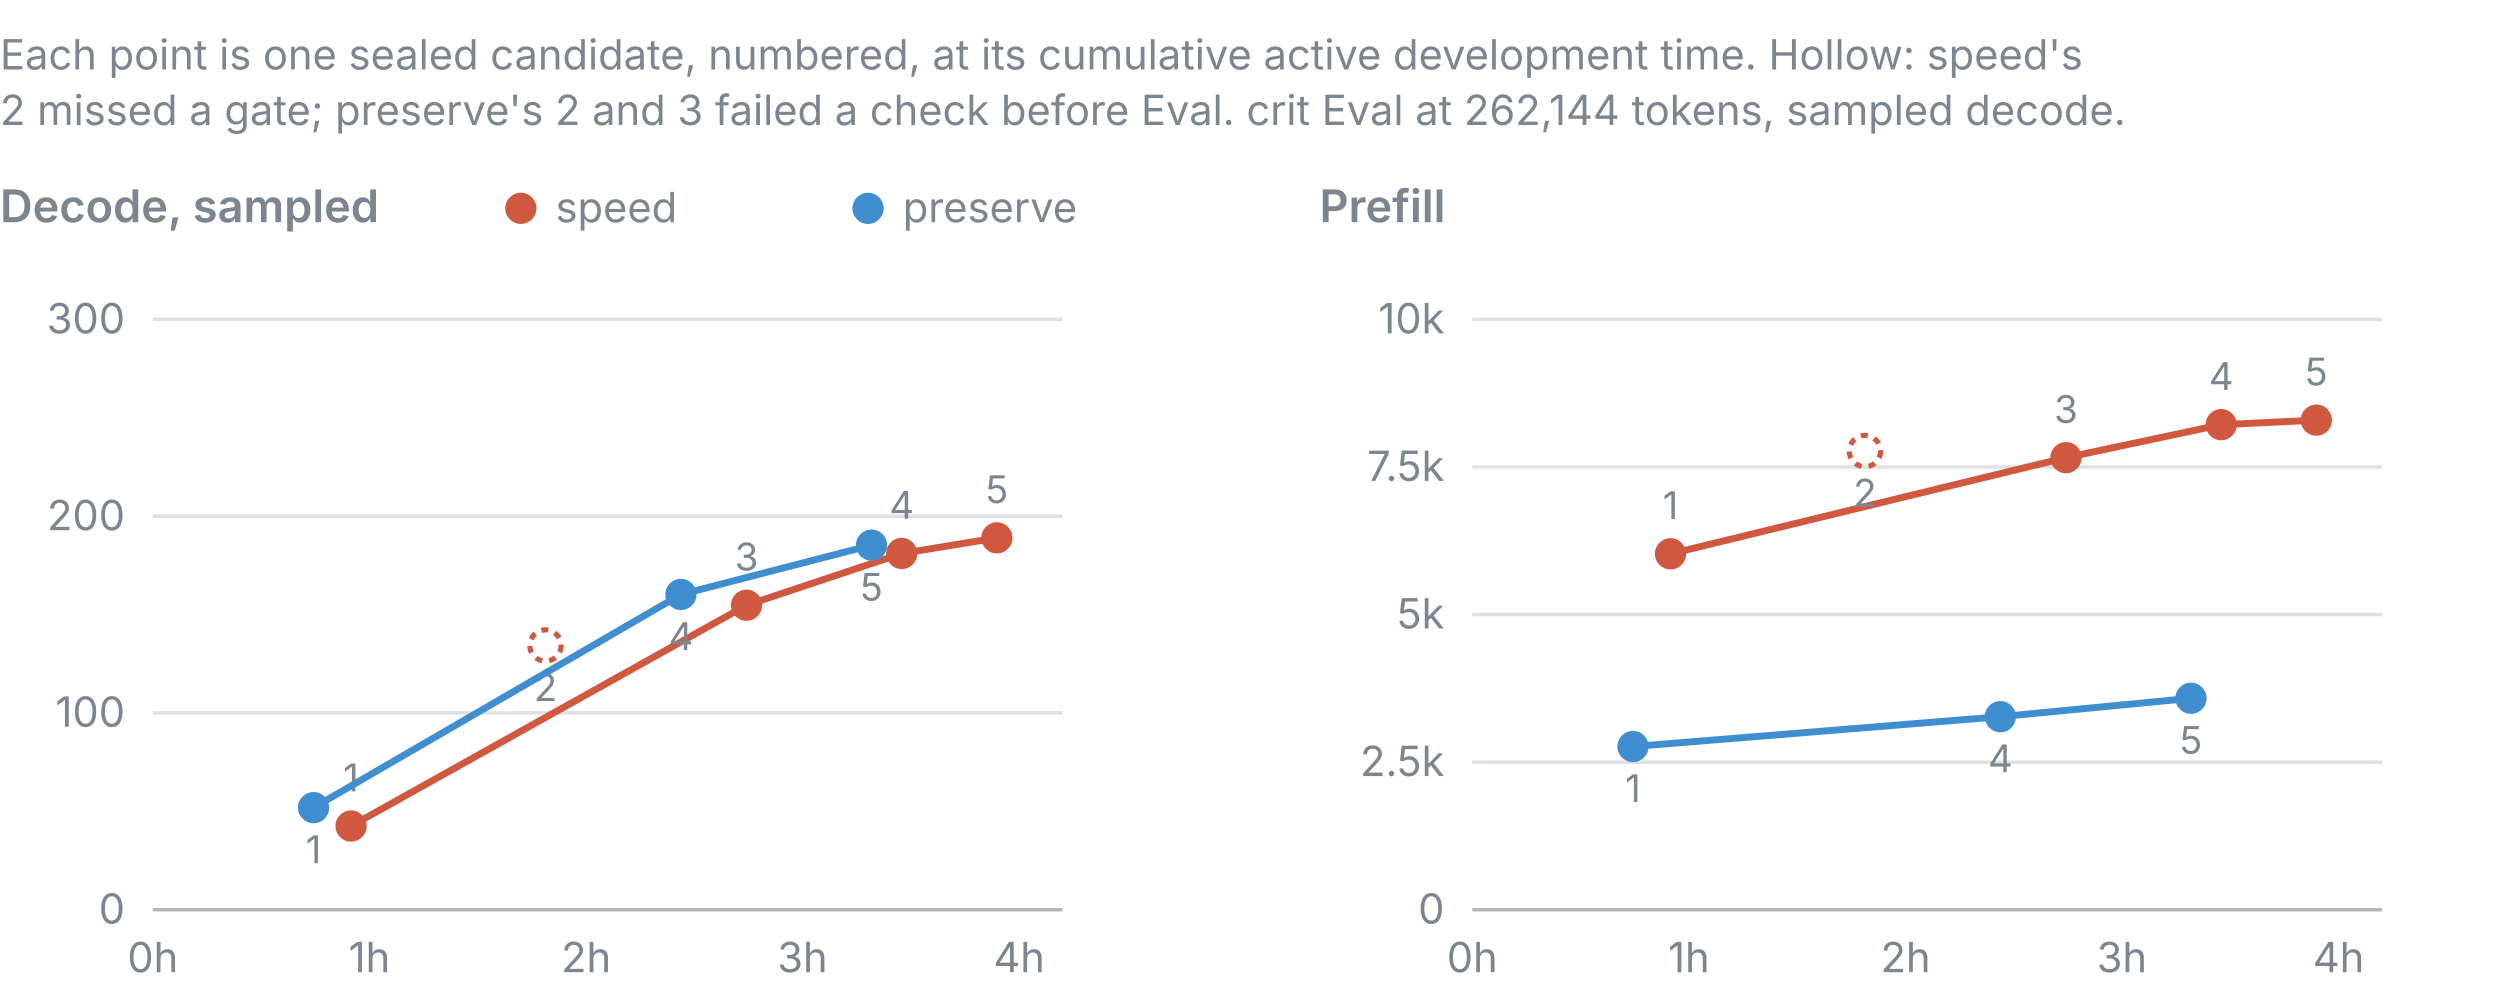
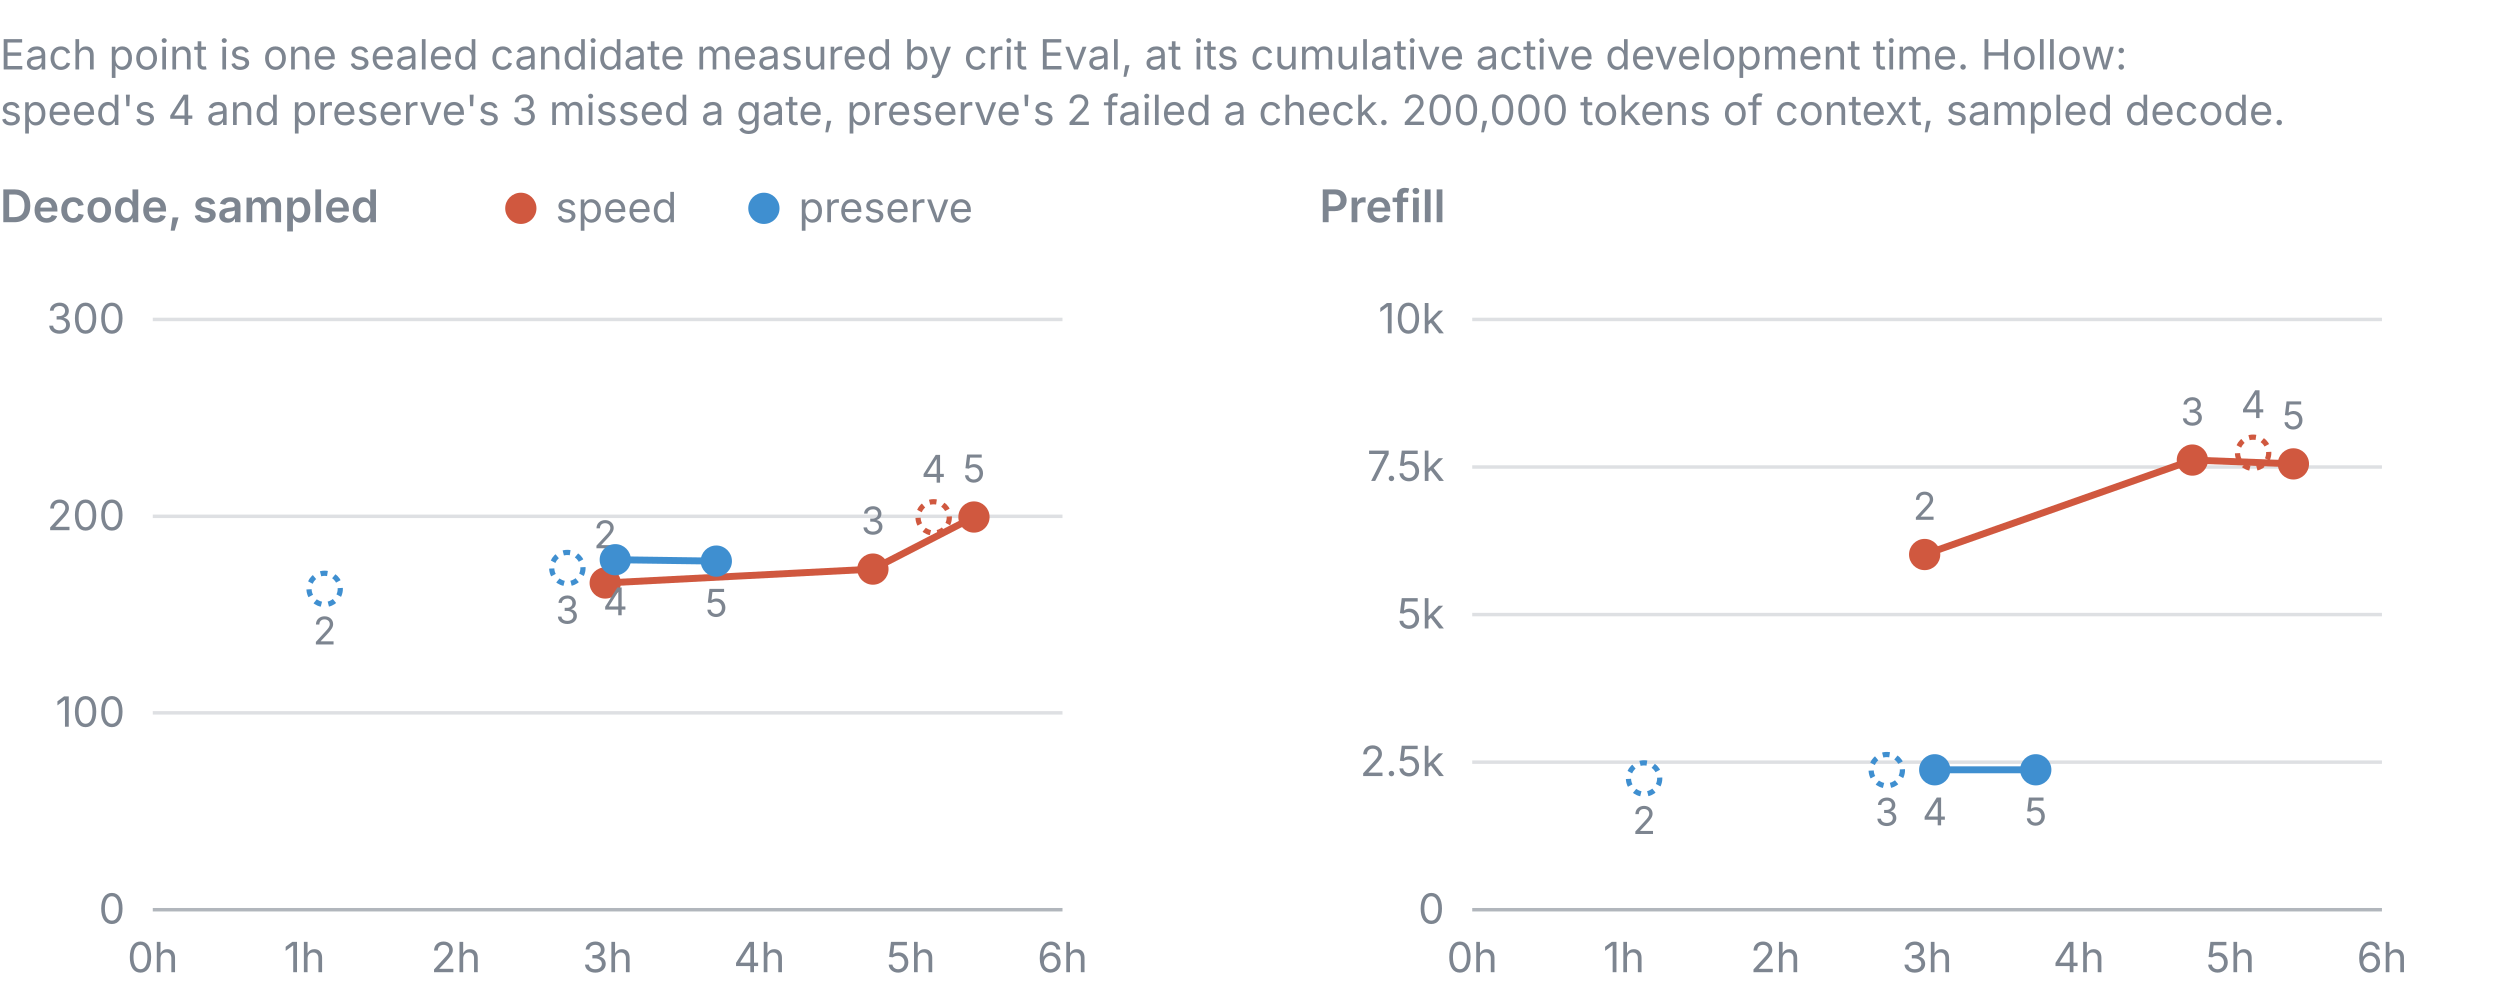
- <svg xmlns="http://www.w3.org/2000/svg" viewBox="0 0 720 290" role="img" aria-label="Sampled decode and prefill of the candidates of the speed and the preserve run over development time">
+ <svg xmlns="http://www.w3.org/2000/svg" viewBox="0 0 720 290" role="img" aria-label="Sampled decode and prefill of both runs' Eval-measured candidates over active development time: decode ends at 199.5 tok/s in speed and 177.2 in preserve; prefill at 7,552 tok/s in speed and 2,371 in preserve">
  <style>svg{font-family:-apple-system,'Segoe UI',Inter,Helvetica,Arial,sans-serif}.s,.t,.n{fill:#7d8590;font-size:12px}.h{fill:#7d8590;font-size:13px;font-weight:600}.v{fill:#7d8590;font-size:12.5px;font-weight:600}.n{font-size:11px}.grid{stroke:#7d8590;stroke-opacity:.25}.axis{stroke:#7d8590;stroke-opacity:.6}.l-a{fill:none;stroke:#d0583f;stroke-width:2;stroke-linejoin:round}.d-a{fill:#d0583f}.g-a{fill:none;stroke:#d0583f;stroke-width:1.5;stroke-dasharray:2 2}.l-p{fill:none;stroke:#3f8fd0;stroke-width:2;stroke-linejoin:round}.d-p{fill:#3f8fd0}.g-p{fill:none;stroke:#3f8fd0;stroke-width:1.5;stroke-dasharray:2 2}</style>
-   <text x="0" y="20" class="s">Each point is one sealed candidate, numbered, at its cumulative active development time. Hollow: speed's</text>
-   <text x="0" y="36" class="s">2 missed a gate; preserve's 2 and 3 failed a check before Eval. crit Eval at 262,144 tokens, sampled decode.</text>
+   <text x="0" y="20" class="s">Each point is one sealed candidate measured by crit Eval, at its cumulative active development time. Hollow:</text>
+   <text x="0" y="36" class="s">speed's 4 and preserve's 3 missed a gate, preserve's 2 failed a check. 200,000 tokens of context, sampled decode.</text>
  <text x="0" y="64" class="h">Decode, sampled</text>
  <line x1="44" x2="306" y1="262.0" y2="262.0" class="axis" />
  <text x="36" y="266.0" class="t" text-anchor="end">0</text>
  <line x1="44" x2="306" y1="205.3" y2="205.3" class="grid" />
  <text x="36" y="209.3" class="t" text-anchor="end">100</text>
  <line x1="44" x2="306" y1="148.7" y2="148.7" class="grid" />
  <text x="36" y="152.7" class="t" text-anchor="end">200</text>
  <line x1="44" x2="306" y1="92.0" y2="92.0" class="grid" />
  <text x="36" y="96.0" class="t" text-anchor="end">300</text>
  <text x="44.0" y="280" class="t" text-anchor="middle">0h</text>
-   <text x="106.4" y="280" class="t" text-anchor="middle">1h</text>
-   <text x="168.8" y="280" class="t" text-anchor="middle">2h</text>
-   <text x="231.1" y="280" class="t" text-anchor="middle">3h</text>
-   <text x="293.5" y="280" class="t" text-anchor="middle">4h</text>
-   <polyline points="101.1,237.9 215.0,174.3 259.7,159.4 287.1,154.9" class="l-a" />
-   <circle cx="101.1" cy="237.9" r="4.5" class="d-a" />
-   <text x="101.1" y="227.9" class="n" text-anchor="middle">1</text>
-   <circle cx="157.1" cy="185.9" r="4.5" class="g-a" />
-   <text x="157.1" y="201.9" class="n" text-anchor="middle">2</text>
-   <circle cx="215.0" cy="174.3" r="4.5" class="d-a" />
-   <text x="215.0" y="164.3" class="n" text-anchor="middle">3</text>
-   <circle cx="259.7" cy="159.4" r="4.5" class="d-a" />
-   <text x="259.7" y="149.4" class="n" text-anchor="middle">4</text>
-   <circle cx="287.1" cy="154.9" r="4.5" class="d-a" />
-   <text x="287.1" y="144.9" class="n" text-anchor="middle">5</text>
-   <polyline points="90.3,232.6 196.1,171.2 251.0,157.0" class="l-p" />
-   <circle cx="90.3" cy="232.6" r="4.5" class="d-p" />
-   <text x="90.3" y="248.6" class="n" text-anchor="middle">1</text>
-   <circle cx="196.1" cy="171.2" r="4.5" class="d-p" />
-   <text x="196.1" y="187.2" class="n" text-anchor="middle">4</text>
-   <circle cx="251.0" cy="157.0" r="4.5" class="d-p" />
-   <text x="251.0" y="173.0" class="n" text-anchor="middle">5</text>
+   <text x="87.7" y="280" class="t" text-anchor="middle">1h</text>
+   <text x="131.3" y="280" class="t" text-anchor="middle">2h</text>
+   <text x="175.0" y="280" class="t" text-anchor="middle">3h</text>
+   <text x="218.7" y="280" class="t" text-anchor="middle">4h</text>
+   <text x="262.3" y="280" class="t" text-anchor="middle">5h</text>
+   <text x="306.0" y="280" class="t" text-anchor="middle">6h</text>
+   <polyline points="174.3,167.9 251.4,163.9 280.5,148.9" class="l-a" />
+   <circle cx="174.3" cy="167.9" r="4.5" class="d-a" />
+   <text x="174.3" y="157.9" class="n" text-anchor="middle">2</text>
+   <circle cx="251.4" cy="163.9" r="4.5" class="d-a" />
+   <text x="251.4" y="153.9" class="n" text-anchor="middle">3</text>
+   <circle cx="268.9" cy="149.0" r="4.5" class="g-a" />
+   <text x="268.9" y="139.0" class="n" text-anchor="middle">4</text>
+   <circle cx="280.5" cy="148.9" r="4.5" class="d-a" />
+   <text x="280.5" y="138.9" class="n" text-anchor="middle">5</text>
+   <polyline points="177.2,161.2 206.3,161.6" class="l-p" />
+   <circle cx="93.5" cy="169.6" r="4.5" class="g-p" />
+   <text x="93.5" y="185.6" class="n" text-anchor="middle">2</text>
+   <circle cx="163.4" cy="163.6" r="4.5" class="g-p" />
+   <text x="163.4" y="179.6" class="n" text-anchor="middle">3</text>
+   <circle cx="177.2" cy="161.2" r="4.5" class="d-p" />
+   <text x="177.2" y="177.2" class="n" text-anchor="middle">4</text>
+   <circle cx="206.3" cy="161.6" r="4.5" class="d-p" />
+   <text x="206.3" y="177.6" class="n" text-anchor="middle">5</text>
  <text x="380" y="64" class="h">Prefill</text>
  <line x1="424" x2="686" y1="262.0" y2="262.0" class="axis" />
  <text x="416" y="266.0" class="t" text-anchor="end">0</text>
  <line x1="424" x2="686" y1="219.5" y2="219.5" class="grid" />
  <text x="416" y="223.5" class="t" text-anchor="end">2.5k</text>
  <line x1="424" x2="686" y1="177.0" y2="177.0" class="grid" />
  <text x="416" y="181.0" class="t" text-anchor="end">5k</text>
  <line x1="424" x2="686" y1="134.5" y2="134.5" class="grid" />
  <text x="416" y="138.5" class="t" text-anchor="end">7.5k</text>
  <line x1="424" x2="686" y1="92.0" y2="92.0" class="grid" />
  <text x="416" y="96.0" class="t" text-anchor="end">10k</text>
  <text x="424.0" y="280" class="t" text-anchor="middle">0h</text>
-   <text x="486.4" y="280" class="t" text-anchor="middle">1h</text>
-   <text x="548.8" y="280" class="t" text-anchor="middle">2h</text>
-   <text x="611.1" y="280" class="t" text-anchor="middle">3h</text>
-   <text x="673.5" y="280" class="t" text-anchor="middle">4h</text>
-   <polyline points="481.1,159.5 595.0,131.8 639.7,122.3 667.1,121.0" class="l-a" />
-   <circle cx="481.1" cy="159.5" r="4.5" class="d-a" />
-   <text x="481.1" y="149.5" class="n" text-anchor="middle">1</text>
-   <circle cx="537.1" cy="129.9" r="4.5" class="g-a" />
-   <text x="537.1" y="145.9" class="n" text-anchor="middle">2</text>
-   <circle cx="595.0" cy="131.8" r="4.5" class="d-a" />
-   <text x="595.0" y="121.8" class="n" text-anchor="middle">3</text>
-   <circle cx="639.7" cy="122.3" r="4.5" class="d-a" />
-   <text x="639.7" y="112.3" class="n" text-anchor="middle">4</text>
-   <circle cx="667.1" cy="121.0" r="4.5" class="d-a" />
-   <text x="667.1" y="111.0" class="n" text-anchor="middle">5</text>
-   <polyline points="470.3,215.0 576.1,206.4 631.0,201.1" class="l-p" />
-   <circle cx="470.3" cy="215.0" r="4.5" class="d-p" />
-   <text x="470.3" y="231.0" class="n" text-anchor="middle">1</text>
-   <circle cx="576.1" cy="206.4" r="4.5" class="d-p" />
-   <text x="576.1" y="222.4" class="n" text-anchor="middle">4</text>
-   <circle cx="631.0" cy="201.1" r="4.5" class="d-p" />
-   <text x="631.0" y="217.1" class="n" text-anchor="middle">5</text>
+   <text x="467.7" y="280" class="t" text-anchor="middle">1h</text>
+   <text x="511.3" y="280" class="t" text-anchor="middle">2h</text>
+   <text x="555.0" y="280" class="t" text-anchor="middle">3h</text>
+   <text x="598.7" y="280" class="t" text-anchor="middle">4h</text>
+   <text x="642.3" y="280" class="t" text-anchor="middle">5h</text>
+   <text x="686.0" y="280" class="t" text-anchor="middle">6h</text>
+   <polyline points="554.3,159.7 631.4,132.5 660.5,133.6" class="l-a" />
+   <circle cx="554.3" cy="159.7" r="4.5" class="d-a" />
+   <text x="554.3" y="149.7" class="n" text-anchor="middle">2</text>
+   <circle cx="631.4" cy="132.5" r="4.5" class="d-a" />
+   <text x="631.4" y="122.5" class="n" text-anchor="middle">3</text>
+   <circle cx="648.9" cy="130.4" r="4.5" class="g-a" />
+   <text x="648.9" y="120.4" class="n" text-anchor="middle">4</text>
+   <circle cx="660.5" cy="133.6" r="4.5" class="d-a" />
+   <text x="660.5" y="123.6" class="n" text-anchor="middle">5</text>
+   <polyline points="557.2,221.7 586.3,221.7" class="l-p" />
+   <circle cx="473.5" cy="224.2" r="4.5" class="g-p" />
+   <text x="473.5" y="240.2" class="n" text-anchor="middle">2</text>
+   <circle cx="543.4" cy="221.8" r="4.5" class="g-p" />
+   <text x="543.4" y="237.8" class="n" text-anchor="middle">3</text>
+   <circle cx="557.2" cy="221.7" r="4.5" class="d-p" />
+   <text x="557.2" y="237.7" class="n" text-anchor="middle">4</text>
+   <circle cx="586.3" cy="221.7" r="4.5" class="d-p" />
+   <text x="586.3" y="237.7" class="n" text-anchor="middle">5</text>
  <circle cx="150" cy="60" r="4.5" class="d-a" />
  <text x="160" y="64" class="t">speed</text>
-   <circle cx="250" cy="60" r="4.5" class="d-p" />
-   <text x="260" y="64" class="t">preserve</text>
+   <circle cx="220" cy="60" r="4.5" class="d-p" />
+   <text x="230" y="64" class="t">preserve</text>
</svg>
